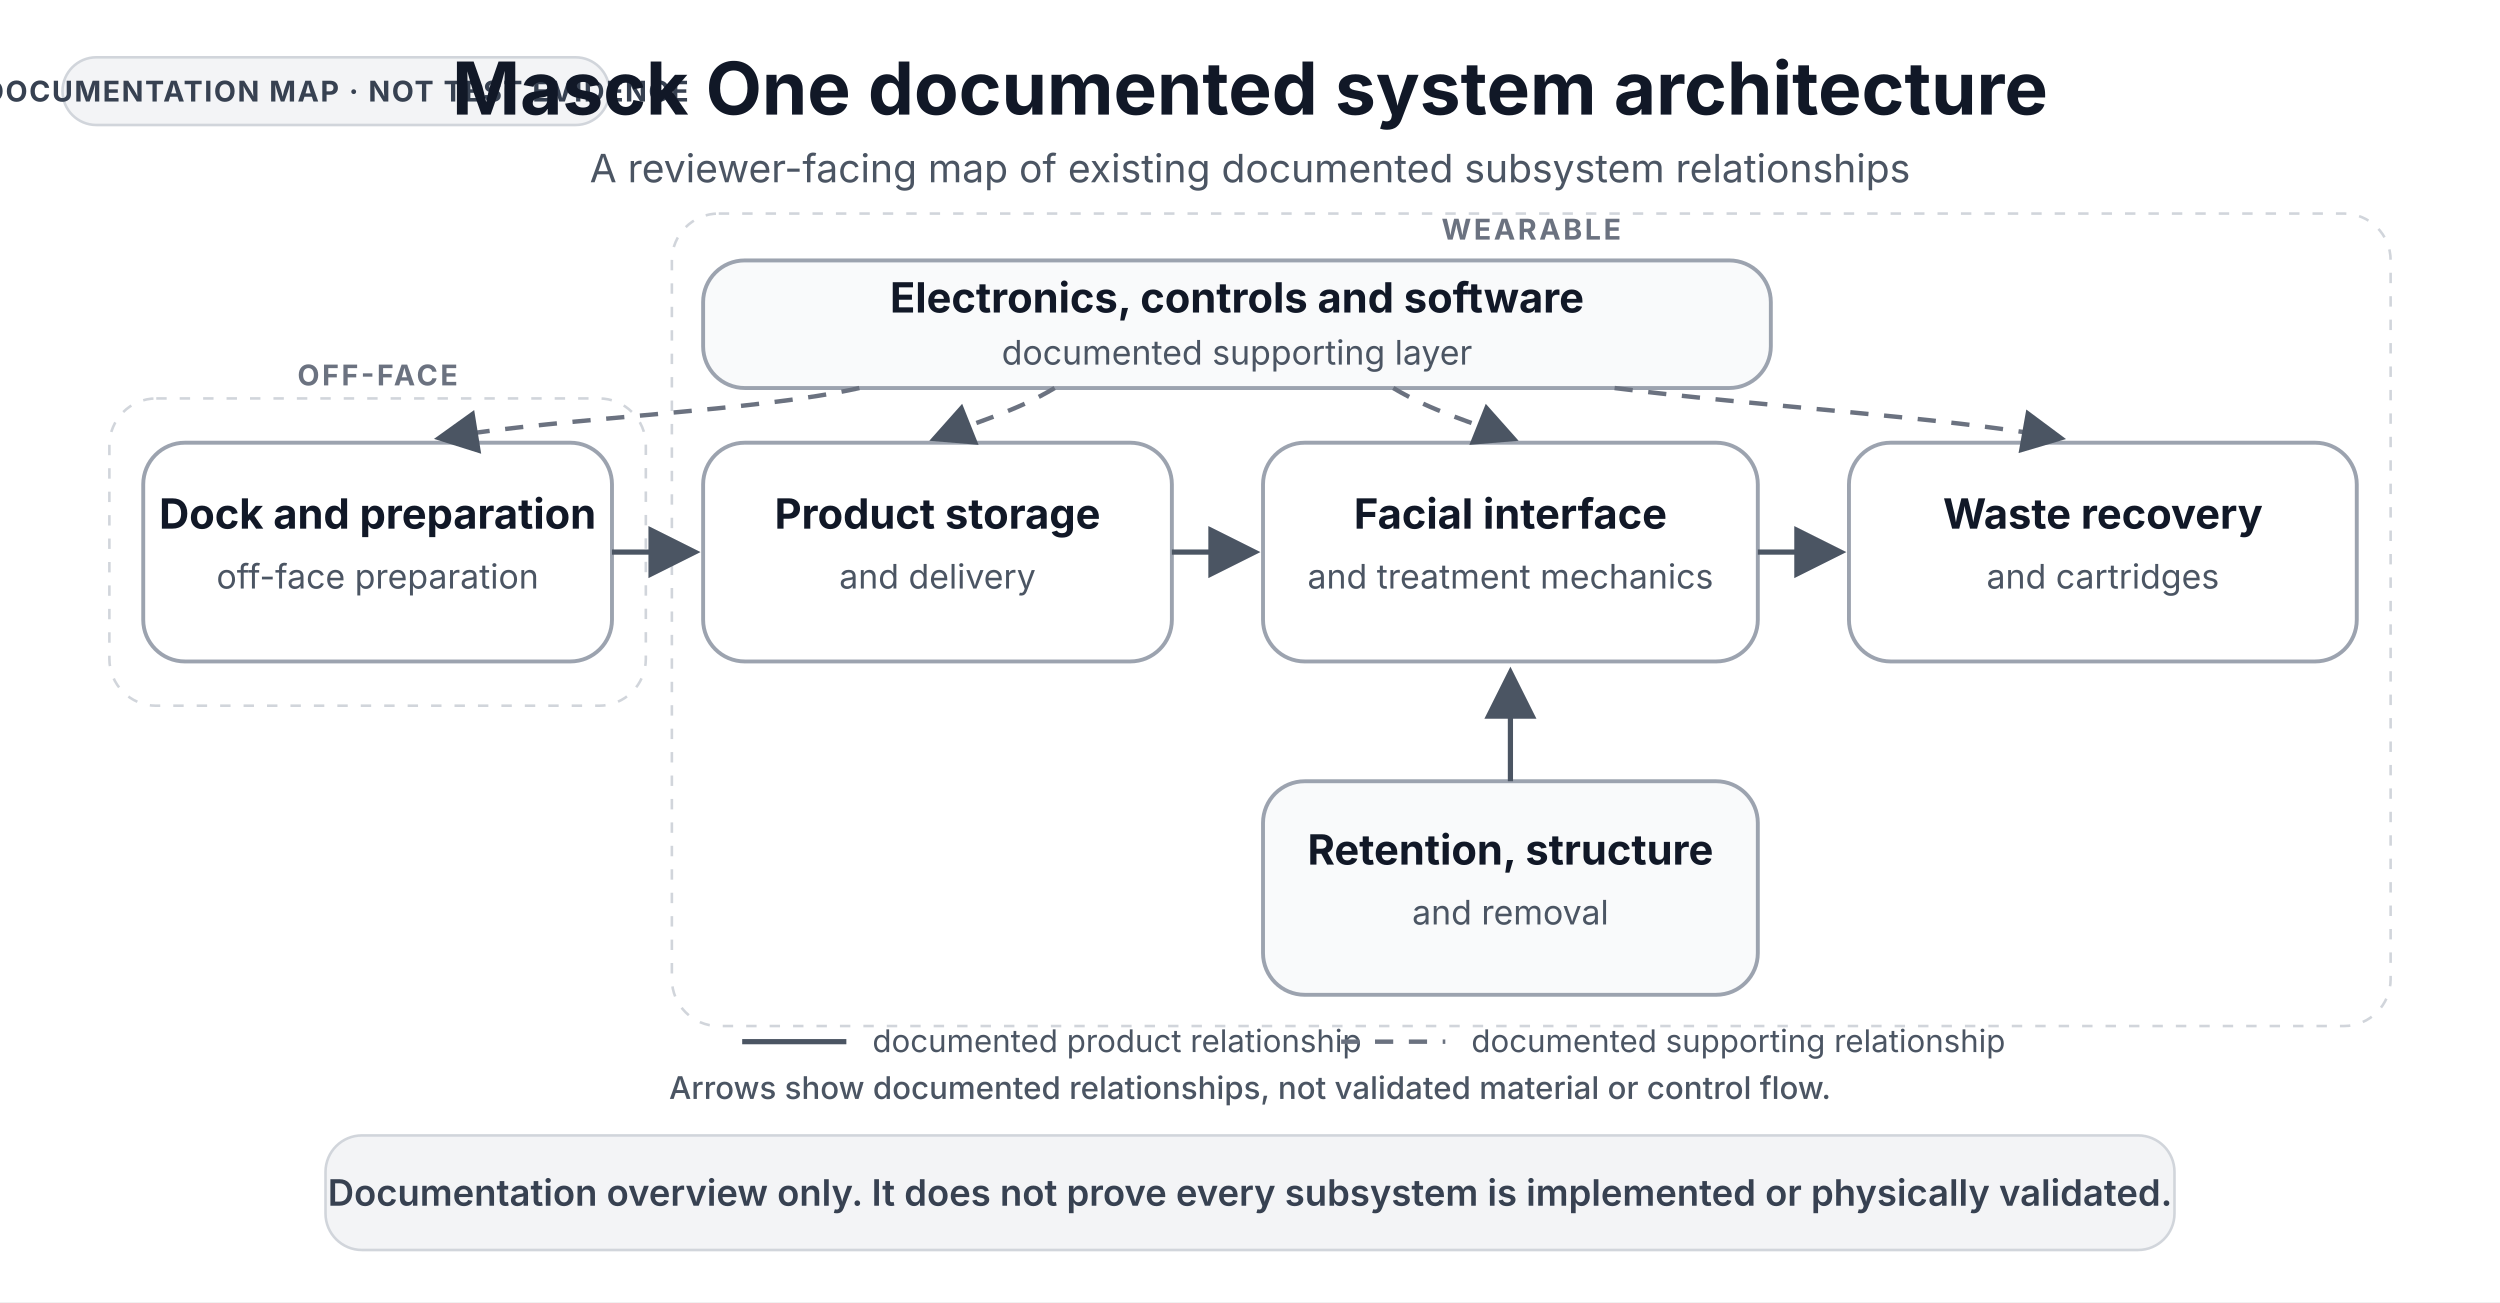
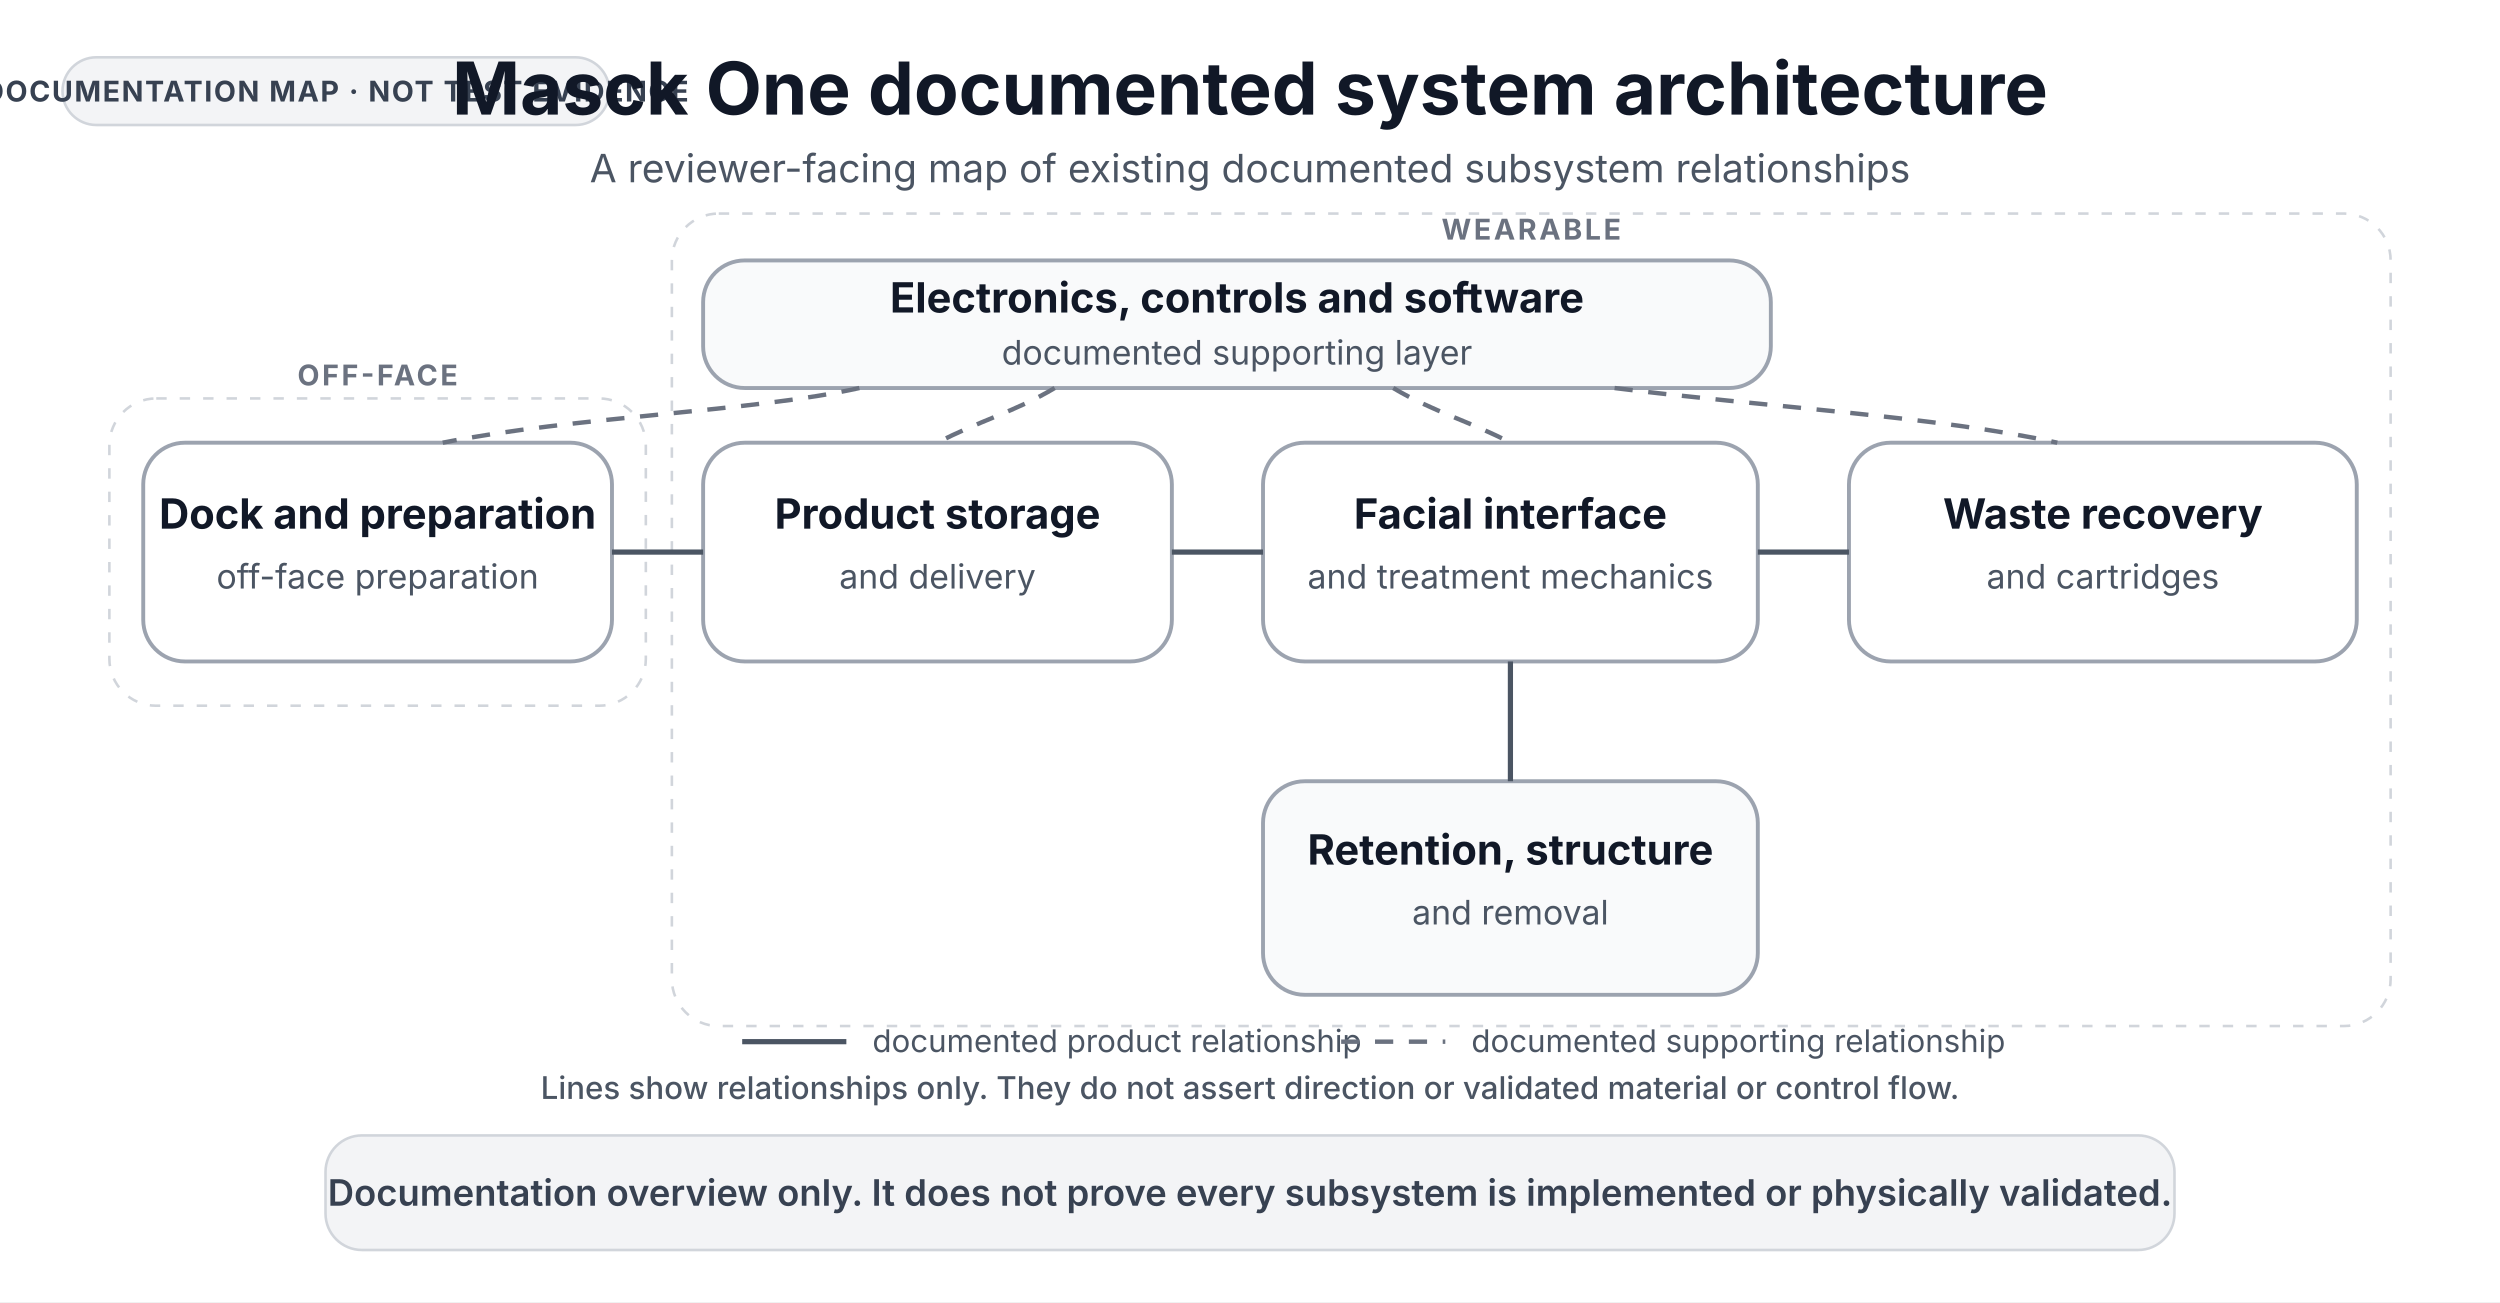
<svg xmlns="http://www.w3.org/2000/svg" width="960" height="500" viewBox="0 0 960 500" role="img" aria-labelledby="title desc">
  <defs>
-     <marker id="arrow" markerWidth="10" markerHeight="10" refX="8" refY="5" orient="auto" markerUnits="strokeWidth">
-       <path d="M 0 0 L 10 5 L 0 10 z" fill="#4b5563" />
-     </marker>
    <style>
      .title { font: 700 28px system-ui, -apple-system, BlinkMacSystemFont, 'Segoe UI', sans-serif; fill: #111827; }
      .subtitle { font: 400 15px system-ui, -apple-system, BlinkMacSystemFont, 'Segoe UI', sans-serif; fill: #4b5563; }
      .badge { font: 700 11px system-ui, -apple-system, BlinkMacSystemFont, 'Segoe UI', sans-serif; fill: #374151; text-anchor: middle; letter-spacing: 0.6px; }
      .zone { font: 700 11px system-ui, -apple-system, BlinkMacSystemFont, 'Segoe UI', sans-serif; fill: #6b7280; text-anchor: middle; letter-spacing: 1px; }
      .node-title { font: 650 16px system-ui, -apple-system, BlinkMacSystemFont, 'Segoe UI', sans-serif; fill: #111827; text-anchor: middle; }
      .node-sub { font: 400 13px system-ui, -apple-system, BlinkMacSystemFont, 'Segoe UI', sans-serif; fill: #4b5563; text-anchor: middle; }
      .legend { font: 400 12px system-ui, -apple-system, BlinkMacSystemFont, 'Segoe UI', sans-serif; fill: #4b5563; }
      .boundary-note { font: 500 12px system-ui, -apple-system, BlinkMacSystemFont, 'Segoe UI', sans-serif; fill: #4b5563; text-anchor: middle; }
      .footer { font: 600 14px system-ui, -apple-system, BlinkMacSystemFont, 'Segoe UI', sans-serif; fill: #374151; text-anchor: middle; }
      .box { fill: #ffffff; stroke: #9ca3af; stroke-width: 1.5; rx: 16; }
      .support { fill: #f9fafb; stroke: #9ca3af; stroke-width: 1.5; rx: 16; }
      .zone-box { fill: none; stroke: #d1d5db; stroke-width: 1; stroke-dasharray: 4 5; rx: 18; }
-       .arrow { fill: none; stroke: #4b5563; stroke-width: 2; marker-end: url(#arrow); }
-       .control-arrow { fill: none; stroke: #6b7280; stroke-width: 1.7; stroke-dasharray: 7 6; marker-end: url(#arrow); }
+       .relationship { fill: none; stroke: #4b5563; stroke-width: 2; }
+       .support-relationship { fill: none; stroke: #6b7280; stroke-width: 1.7; stroke-dasharray: 7 6; }
      .legend-solid { fill: none; stroke: #4b5563; stroke-width: 2; }
      .legend-dashed { fill: none; stroke: #6b7280; stroke-width: 1.7; stroke-dasharray: 7 6; }
    </style>
  </defs>
  <rect width="960" height="500" fill="#ffffff" />
  <rect x="24" y="22" width="210" height="26" rx="13" fill="#f3f4f6" stroke="#d1d5db" />
  <text x="129" y="39" class="badge">DOCUMENTATION MAP · NOT TEST EVIDENCE</text>
  <text x="480" y="44" class="title" text-anchor="middle">Masck One documented system architecture</text>
  <text x="480" y="70" class="subtitle" text-anchor="middle">A reviewer-facing map of existing documented subsystem relationships</text>
  <rect x="42" y="153" width="206" height="118" class="zone-box" />
  <text x="145" y="148" class="zone">OFF-FACE</text>
  <rect x="258" y="82" width="660" height="312" class="zone-box" />
  <text x="588" y="92" class="zone">WEARABLE</text>
  <rect x="55" y="170" width="180" height="84" class="box" />
  <text x="145" y="203" class="node-title">Dock and preparation</text>
  <text x="145" y="226" class="node-sub">off-face preparation</text>
  <rect x="270" y="170" width="180" height="84" class="box" />
  <text x="360" y="203" class="node-title">Product storage</text>
  <text x="360" y="226" class="node-sub">and delivery</text>
  <rect x="485" y="170" width="190" height="84" class="box" />
  <text x="580" y="203" class="node-title">Facial interface</text>
  <text x="580" y="226" class="node-sub">and treatment mechanics</text>
  <rect x="710" y="170" width="195" height="84" class="box" />
  <text x="807.5" y="203" class="node-title">Waste recovery</text>
  <text x="807.5" y="226" class="node-sub">and cartridges</text>
-   <path d="M235 212 H265" class="arrow" />
-   <path d="M450 212 H480" class="arrow" />
-   <path d="M675 212 H705" class="arrow" />
+   <path d="M235 212 H270" class="relationship" />
+   <path d="M450 212 H485" class="relationship" />
+   <path d="M675 212 H710" class="relationship" />
  <rect x="485" y="300" width="190" height="82" class="support" />
  <text x="580" y="332" class="node-title">Retention, structure</text>
  <text x="580" y="355" class="node-sub">and removal</text>
-   <path d="M580 300 V260" class="arrow" />
+   <path d="M580 300 V254" class="relationship" />
  <rect x="270" y="100" width="410" height="49" class="support" />
  <text x="475" y="120" class="node-title">Electronics, controls and software</text>
  <text x="475" y="140" class="node-sub">documented supporting layer</text>
-   <path d="M330 149 C290 158 220 160 170 168" class="control-arrow" />
-   <path d="M405 149 C390 158 375 162 360 168" class="control-arrow" />
-   <path d="M535 149 C550 158 565 162 580 168" class="control-arrow" />
-   <path d="M620 149 C675 156 745 160 790 168" class="control-arrow" />
+   <path d="M330 149 C290 158 220 160 170 170" class="support-relationship" />
+   <path d="M405 149 C390 158 375 162 360 170" class="support-relationship" />
+   <path d="M535 149 C550 158 565 162 580 170" class="support-relationship" />
+   <path d="M620 149 C675 156 745 160 790 170" class="support-relationship" />
  <line x1="285" y1="400" x2="325" y2="400" class="legend-solid" />
  <text x="335" y="404" class="legend">documented product relationship</text>
  <line x1="515" y1="400" x2="555" y2="400" class="legend-dashed" />
  <text x="565" y="404" class="legend">documented supporting relationship</text>
-   <text x="480" y="422" class="boundary-note">Arrows show documented relationships, not validated material or control flow.</text>
+   <text x="480" y="422" class="boundary-note">Lines show relationships only. They do not assert direction or validated material or control flow.</text>
  <rect x="125" y="436" width="710" height="44" rx="14" fill="#f3f4f6" stroke="#d1d5db" />
  <text x="480" y="463" class="footer">Documentation overview only. It does not prove every subsystem is implemented or physically validated.</text>
</svg>
